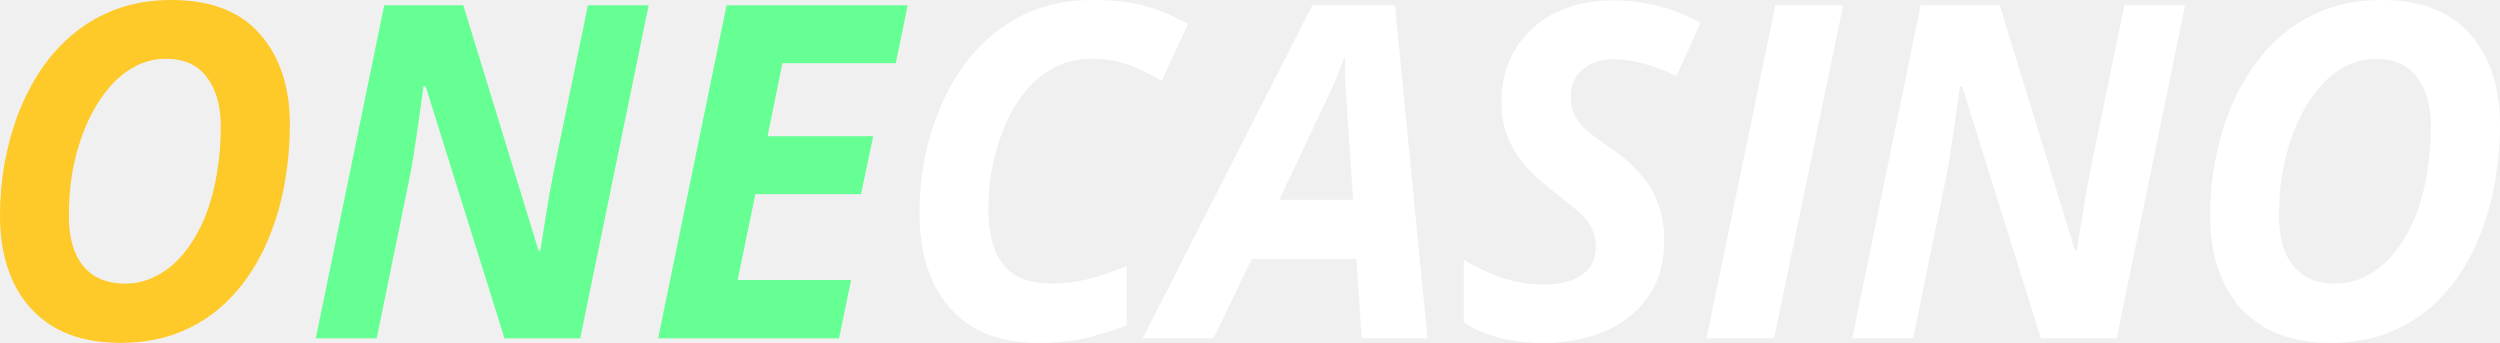
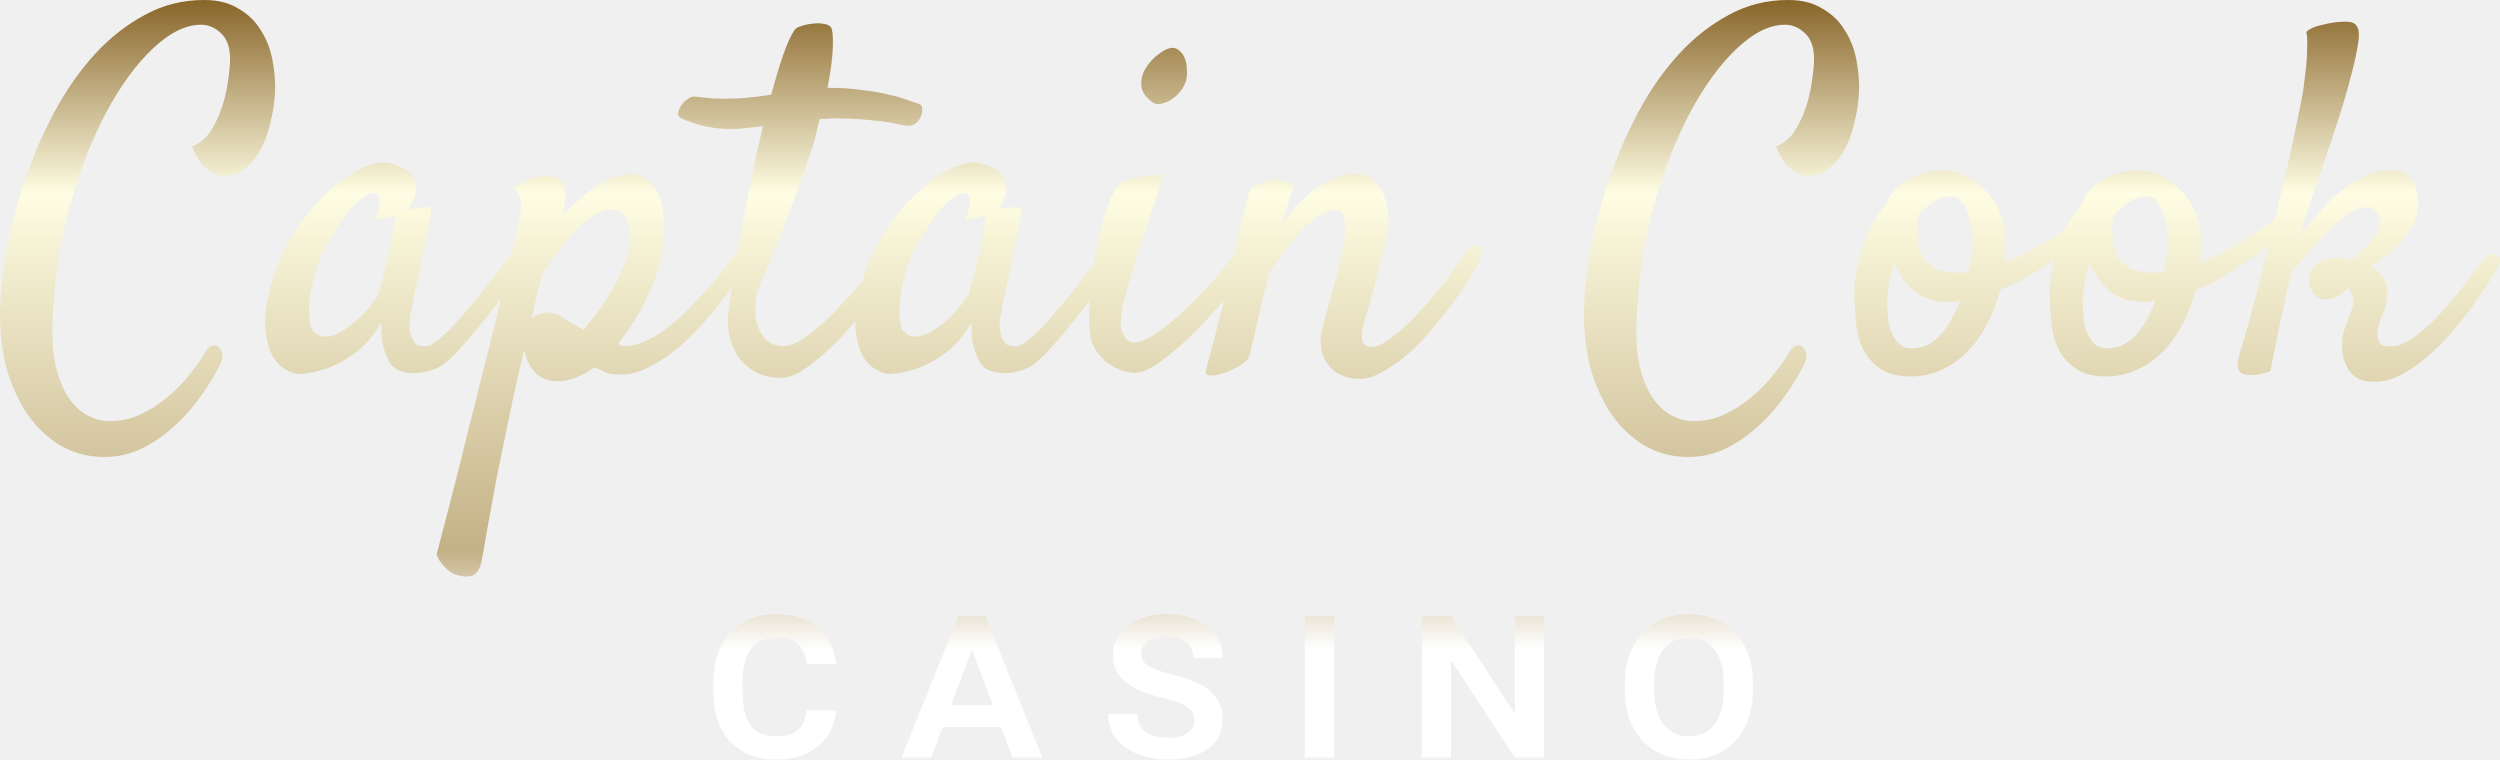
- <svg xmlns="http://www.w3.org/2000/svg" width="175" height="24" viewBox="0 0 175 24" fill="none">
-   <g id="onecasino">
-     <path d="M8.417 24C6.578 24 5.033 23.633 3.782 22.9C2.542 22.166 1.602 21.135 0.961 19.806C0.32 18.466 0 16.904 0 15.118C0 13.906 0.103 12.694 0.31 11.482C0.527 10.27 0.847 9.1 1.271 7.973C1.705 6.847 2.248 5.799 2.899 4.832C3.56 3.864 4.335 3.019 5.224 2.296C6.113 1.573 7.12 1.01 8.247 0.606C9.373 0.202 10.624 0 11.998 0C14.747 0 16.814 0.797 18.199 2.392C19.594 3.976 20.292 6.086 20.292 8.723C20.292 9.988 20.189 11.242 19.982 12.486C19.785 13.73 19.475 14.921 19.052 16.058C18.638 17.196 18.106 18.248 17.455 19.216C16.814 20.173 16.055 21.013 15.176 21.735C14.298 22.448 13.295 23.006 12.169 23.41C11.053 23.803 9.802 24 8.417 24ZM8.759 19.854C9.379 19.854 9.973 19.737 10.541 19.503C11.11 19.269 11.642 18.934 12.138 18.498C12.634 18.052 13.084 17.51 13.487 16.872C13.9 16.223 14.251 15.495 14.541 14.687C14.83 13.868 15.052 12.97 15.207 11.992C15.373 11.014 15.455 9.967 15.455 8.851C15.455 7.415 15.13 6.267 14.479 5.406C13.838 4.545 12.882 4.114 11.611 4.114C10.96 4.114 10.335 4.247 9.735 4.513C9.146 4.779 8.598 5.156 8.092 5.645C7.596 6.134 7.146 6.714 6.743 7.383C6.34 8.053 5.994 8.797 5.705 9.616C5.415 10.435 5.193 11.306 5.038 12.231C4.893 13.156 4.821 14.118 4.821 15.118C4.821 16.149 4.976 17.021 5.286 17.733C5.596 18.435 6.046 18.966 6.635 19.328C7.224 19.678 7.932 19.854 8.759 19.854Z" fill="#FECA29" />
-     <path d="M22.106 23.681L26.896 0.367H32.43L37.7 17.541H37.824C37.897 17.084 37.99 16.494 38.103 15.771C38.217 15.038 38.341 14.283 38.475 13.507C38.62 12.72 38.755 12.019 38.879 11.402L41.157 0.367H45.405L40.615 23.681H35.313L29.794 6.044H29.64C29.629 6.171 29.588 6.48 29.515 6.969C29.453 7.458 29.371 8.048 29.267 8.739C29.174 9.419 29.071 10.116 28.957 10.828C28.844 11.53 28.73 12.157 28.616 12.71L26.369 23.681H22.106Z" fill="#65FF93" />
-     <path d="M46.071 23.681L50.861 0.367H63.542L62.705 4.417H54.768L53.729 9.536H61.124L60.271 13.587H52.877L51.636 19.599H59.574L58.736 23.681H46.071Z" fill="#65FF93" />
-     <path d="M72.672 24C70.843 24 69.314 23.628 68.084 22.884C66.854 22.129 65.924 21.071 65.294 19.71C64.674 18.339 64.364 16.723 64.364 14.863C64.364 13.491 64.513 12.104 64.813 10.7C65.123 9.297 65.588 7.957 66.208 6.682C66.828 5.395 67.619 4.252 68.58 3.253C69.541 2.254 70.678 1.462 71.99 0.877C73.303 0.292 74.801 0 76.486 0C77.922 0 79.142 0.138 80.144 0.415C81.147 0.691 82.149 1.111 83.152 1.674L81.323 5.661C80.589 5.225 79.834 4.858 79.059 4.561C78.294 4.263 77.437 4.114 76.486 4.114C75.463 4.114 74.553 4.327 73.758 4.752C72.962 5.177 72.275 5.757 71.696 6.49C71.127 7.213 70.657 8.032 70.285 8.946C69.913 9.85 69.634 10.791 69.448 11.769C69.272 12.747 69.185 13.693 69.185 14.607C69.185 16.372 69.541 17.69 70.254 18.562C70.967 19.423 72.094 19.854 73.634 19.854C74.491 19.854 75.359 19.742 76.238 19.519C77.116 19.285 77.995 18.987 78.873 18.626V22.772C78.243 23.027 77.395 23.298 76.331 23.585C75.277 23.862 74.057 24 72.672 24Z" fill="white" />
-     <path d="M79.989 23.681L91.864 0.367H97.646L99.925 23.681H95.321L94.949 18.132H87.616L84.95 23.681H79.989ZM89.554 13.985H94.716L94.313 7.973C94.272 7.336 94.23 6.692 94.189 6.044C94.148 5.395 94.137 4.731 94.158 4.051H94.081C93.884 4.635 93.657 5.22 93.398 5.805C93.14 6.389 92.851 7.011 92.53 7.67L89.554 13.985Z" fill="white" />
-     <path d="M107.986 24C106.849 24 105.805 23.872 104.854 23.617C103.914 23.362 103.118 23.011 102.467 22.565V18.195C103.407 18.738 104.327 19.163 105.226 19.471C106.136 19.769 107.066 19.918 108.017 19.918C108.544 19.918 109.029 19.87 109.474 19.774C109.929 19.668 110.321 19.508 110.652 19.296C110.983 19.083 111.241 18.817 111.427 18.498C111.613 18.179 111.706 17.807 111.706 17.382C111.706 16.776 111.587 16.271 111.35 15.867C111.122 15.453 110.802 15.07 110.388 14.719C109.985 14.368 109.515 13.991 108.978 13.587C108.347 13.119 107.732 12.587 107.133 11.992C106.544 11.397 106.058 10.706 105.676 9.919C105.294 9.122 105.102 8.191 105.102 7.128C105.102 6.086 105.283 5.135 105.645 4.274C106.017 3.413 106.544 2.663 107.226 2.025C107.908 1.387 108.725 0.898 109.675 0.558C110.636 0.207 111.706 0.032 112.884 0.032C114.052 0.032 115.132 0.165 116.124 0.431C117.127 0.686 118.098 1.079 119.038 1.611L117.349 5.326C116.543 4.933 115.773 4.641 115.039 4.449C114.316 4.247 113.597 4.146 112.884 4.146C112.461 4.146 112.068 4.21 111.706 4.338C111.355 4.454 111.045 4.63 110.776 4.864C110.518 5.087 110.316 5.358 110.171 5.677C110.027 5.996 109.954 6.357 109.954 6.761C109.954 7.314 110.063 7.787 110.28 8.181C110.507 8.574 110.828 8.941 111.241 9.281C111.665 9.611 112.171 9.977 112.76 10.381C113.597 10.945 114.29 11.551 114.837 12.199C115.396 12.837 115.809 13.534 116.078 14.288C116.357 15.043 116.496 15.878 116.496 16.792C116.496 18.015 116.274 19.078 115.83 19.981C115.385 20.885 114.77 21.635 113.985 22.23C113.21 22.825 112.305 23.272 111.272 23.569C110.249 23.857 109.153 24 107.986 24Z" fill="white" />
-     <path d="M119.457 23.681L124.278 0.367H129.022L124.185 23.681H119.457Z" fill="white" />
-     <path d="M129.657 23.681L134.447 0.367H139.981L145.252 17.541H145.376C145.448 17.084 145.541 16.494 145.655 15.771C145.769 15.038 145.893 14.283 146.027 13.507C146.172 12.72 146.306 12.019 146.43 11.402L148.709 0.367H152.956L148.166 23.681H142.865L137.346 6.044H137.191C137.181 6.171 137.139 6.48 137.067 6.969C137.005 7.458 136.922 8.048 136.819 8.739C136.726 9.419 136.623 10.116 136.509 10.828C136.395 11.53 136.282 12.157 136.168 12.71L133.92 23.681H129.657Z" fill="white" />
-     <path d="M163.126 24C161.286 24 159.741 23.633 158.491 22.9C157.25 22.166 156.31 21.135 155.669 19.806C155.028 18.466 154.708 16.904 154.708 15.118C154.708 13.906 154.811 12.694 155.018 11.482C155.235 10.27 155.556 9.1 155.979 7.973C156.413 6.847 156.956 5.799 157.607 4.832C158.268 3.864 159.043 3.019 159.932 2.296C160.821 1.573 161.829 1.01 162.955 0.606C164.082 0.202 165.332 0 166.707 0C169.456 0 171.522 0.797 172.907 2.392C174.302 3.976 175 6.086 175 8.723C175 9.988 174.897 11.242 174.69 12.486C174.494 13.73 174.184 14.921 173.76 16.058C173.346 17.196 172.814 18.248 172.163 19.216C171.522 20.173 170.763 21.013 169.884 21.735C169.006 22.448 168.004 23.006 166.877 23.41C165.761 23.803 164.51 24 163.126 24ZM163.467 19.854C164.087 19.854 164.681 19.737 165.249 19.503C165.818 19.269 166.35 18.934 166.846 18.498C167.342 18.052 167.792 17.51 168.195 16.872C168.608 16.223 168.959 15.495 169.249 14.687C169.538 13.868 169.76 12.97 169.915 11.992C170.081 11.014 170.163 9.967 170.163 8.851C170.163 7.415 169.838 6.267 169.187 5.406C168.546 4.545 167.59 4.114 166.319 4.114C165.668 4.114 165.043 4.247 164.443 4.513C163.854 4.779 163.306 5.156 162.8 5.645C162.304 6.134 161.854 6.714 161.451 7.383C161.048 8.053 160.702 8.797 160.413 9.616C160.123 10.435 159.901 11.306 159.746 12.231C159.602 13.156 159.529 14.118 159.529 15.118C159.529 16.149 159.684 17.021 159.994 17.733C160.304 18.435 160.754 18.966 161.343 19.328C161.932 19.678 162.64 19.854 163.467 19.854Z" fill="white" />
+ <svg xmlns="http://www.w3.org/2000/svg" width="158" height="48" viewBox="0 0 158 48" fill="none">
+   <g id="Captain Cook Casino">
+     <path d="M6.598 28.882C5.576 28.882 4.646 28.637 3.808 28.146C2.991 27.655 2.286 26.981 1.693 26.122C1.121 25.264 0.682 24.262 0.375 23.118C0.089 21.953 -0.033 20.716 0.008 19.408C0.049 18.181 0.202 16.853 0.467 15.422C0.754 13.991 1.152 12.56 1.663 11.13C2.174 9.678 2.787 8.288 3.502 6.96C4.238 5.611 5.075 4.425 6.015 3.403C6.955 2.381 7.997 1.564 9.142 0.95C10.286 0.317 11.543 0 12.912 0C13.75 0 14.455 0.174 15.027 0.521C15.619 0.848 16.089 1.288 16.437 1.84C16.805 2.392 17.06 3.015 17.203 3.71C17.346 4.405 17.407 5.11 17.387 5.825C17.346 6.5 17.244 7.154 17.08 7.788C16.937 8.421 16.723 8.994 16.437 9.505C16.171 9.995 15.834 10.394 15.425 10.7C15.037 10.987 14.587 11.13 14.076 11.13C13.831 11.109 13.596 11.027 13.371 10.884C13.167 10.762 12.953 10.578 12.728 10.332C12.524 10.087 12.329 9.73 12.146 9.259C12.697 9.035 13.126 8.646 13.433 8.094C13.76 7.522 14.005 6.929 14.168 6.316C14.352 5.621 14.475 4.844 14.536 3.986C14.577 3.148 14.403 2.535 14.015 2.146C13.627 1.758 13.188 1.564 12.697 1.564C11.737 1.564 10.725 2.064 9.663 3.066C8.6 4.068 7.609 5.427 6.69 7.144C5.791 8.84 5.024 10.823 4.391 13.092C3.778 15.361 3.42 17.762 3.318 20.297C3.277 21.442 3.349 22.413 3.533 23.21C3.737 24.007 4.013 24.661 4.36 25.172C4.728 25.683 5.137 26.051 5.586 26.276C6.036 26.501 6.485 26.613 6.935 26.613C7.65 26.613 8.324 26.46 8.958 26.153C9.591 25.847 10.163 25.468 10.674 25.019C11.206 24.569 11.655 24.099 12.023 23.608C12.411 23.138 12.707 22.719 12.912 22.351C13.055 22.086 13.208 21.922 13.371 21.861C13.535 21.799 13.678 21.82 13.801 21.922C13.923 22.004 14.005 22.147 14.046 22.351C14.087 22.535 14.046 22.76 13.923 23.026C13.576 23.721 13.147 24.416 12.636 25.111C12.146 25.806 11.584 26.429 10.95 26.981C10.337 27.553 9.663 28.013 8.927 28.361C8.192 28.708 7.415 28.882 6.598 28.882Z" fill="url(#paint0_linear_531_6193)" />
+     <path d="M32.958 17.078C32.672 17.486 32.304 17.997 31.854 18.611C31.405 19.203 30.935 19.806 30.444 20.42C29.974 21.012 29.504 21.564 29.034 22.075C28.585 22.566 28.207 22.913 27.9 23.118C27.696 23.24 27.461 23.343 27.195 23.424C26.93 23.506 26.654 23.557 26.368 23.578C26.102 23.598 25.847 23.578 25.601 23.516C25.356 23.476 25.142 23.394 24.958 23.271C24.774 23.128 24.62 22.924 24.498 22.658C24.396 22.433 24.294 22.137 24.191 21.769C24.11 21.401 24.079 20.941 24.099 20.389C23.609 21.207 23.067 21.84 22.475 22.29C21.882 22.719 21.32 23.036 20.789 23.24C20.176 23.465 19.563 23.598 18.95 23.639C18.664 23.639 18.358 23.537 18.03 23.332C17.704 23.148 17.428 22.852 17.203 22.443C16.978 22.014 16.835 21.472 16.774 20.818C16.712 20.144 16.794 19.347 17.019 18.427C17.305 17.18 17.755 16.046 18.368 15.024C19.001 14.002 19.686 13.133 20.421 12.417C21.157 11.681 21.882 11.13 22.598 10.762C23.313 10.394 23.905 10.23 24.375 10.271C24.927 10.373 25.377 10.537 25.724 10.762C26.01 10.966 26.194 11.273 26.276 11.681C26.378 12.07 26.214 12.591 25.785 13.245C26.071 13.184 26.306 13.143 26.49 13.123C26.695 13.102 26.848 13.092 26.95 13.092C27.073 13.092 27.154 13.102 27.195 13.123C27.216 13.164 27.226 13.255 27.226 13.399C27.226 13.521 27.195 13.756 27.134 14.104C27.073 14.451 26.981 14.921 26.858 15.514C26.735 16.107 26.572 16.873 26.368 17.814C26.327 17.997 26.286 18.171 26.245 18.335C26.225 18.478 26.194 18.631 26.153 18.795C26.133 18.938 26.102 19.111 26.061 19.316C26.02 19.52 25.969 19.776 25.908 20.082C25.887 20.266 25.877 20.471 25.877 20.696C25.898 20.9 25.939 21.094 26 21.278C26.061 21.462 26.153 21.616 26.276 21.738C26.419 21.84 26.613 21.891 26.858 21.891C27.062 21.891 27.328 21.769 27.655 21.523C27.982 21.258 28.329 20.931 28.697 20.542C29.065 20.134 29.443 19.694 29.831 19.224C30.24 18.733 30.618 18.263 30.965 17.814C31.313 17.364 31.619 16.965 31.885 16.618C32.171 16.27 32.375 16.015 32.498 15.851C32.661 15.667 32.825 15.565 32.988 15.545C33.152 15.504 33.274 15.545 33.356 15.667C33.438 15.79 33.448 15.974 33.387 16.219C33.346 16.465 33.203 16.751 32.958 17.078ZM23.977 18.427C24.079 18.018 24.202 17.538 24.345 16.986C24.488 16.434 24.61 15.902 24.712 15.391C24.815 14.88 24.886 14.461 24.927 14.134C24.988 13.787 24.978 13.623 24.896 13.644C24.794 13.664 24.682 13.695 24.559 13.736C24.457 13.777 24.324 13.807 24.161 13.828C23.997 13.848 23.834 13.879 23.67 13.92C23.834 13.593 23.926 13.327 23.946 13.123C23.987 12.898 23.997 12.724 23.977 12.601C23.956 12.458 23.916 12.346 23.854 12.264C23.63 12.08 23.231 12.233 22.659 12.724C22.107 13.194 21.463 14.073 20.728 15.361C20.421 15.892 20.176 16.465 19.992 17.078C19.808 17.671 19.675 18.233 19.594 18.764C19.532 19.296 19.522 19.766 19.563 20.174C19.604 20.563 19.686 20.818 19.808 20.941C20.033 21.166 20.288 21.278 20.575 21.278C20.861 21.258 21.147 21.176 21.433 21.033C21.739 20.869 22.036 20.665 22.322 20.42C22.628 20.174 22.894 19.919 23.119 19.653C23.364 19.387 23.558 19.142 23.701 18.917C23.864 18.692 23.956 18.529 23.977 18.427Z" fill="url(#paint1_linear_531_6193)" />
+     <path d="M28.697 36.271C28.554 36.21 28.411 36.118 28.268 35.995C28.145 35.893 28.023 35.76 27.9 35.596C27.778 35.453 27.675 35.27 27.594 35.045C28.166 32.858 28.656 30.957 29.065 29.342C29.453 27.727 29.79 26.378 30.076 25.295C30.383 24.027 30.649 22.965 30.873 22.106C31.078 21.288 31.282 20.471 31.486 19.653C31.65 18.938 31.823 18.171 32.007 17.354C32.212 16.536 32.396 15.77 32.559 15.054C32.764 14.257 32.886 13.623 32.927 13.153C32.968 12.663 32.815 12.244 32.467 11.896C32.712 11.692 32.958 11.539 33.203 11.436C33.468 11.314 33.703 11.232 33.908 11.191C34.133 11.13 34.357 11.109 34.582 11.13C35.134 11.171 35.471 11.344 35.594 11.651C35.737 11.957 35.757 12.448 35.655 13.123C35.635 13.225 35.614 13.317 35.594 13.399C35.594 13.46 35.594 13.531 35.594 13.613C35.88 13.286 36.196 12.969 36.544 12.663C36.891 12.356 37.239 12.08 37.586 11.835C37.954 11.59 38.322 11.395 38.689 11.252C39.078 11.089 39.445 11.007 39.793 11.007C40.263 11.007 40.641 11.13 40.927 11.375C41.233 11.6 41.468 11.906 41.632 12.295C41.795 12.683 41.898 13.123 41.938 13.613C41.979 14.083 41.989 14.553 41.969 15.024C41.949 15.534 41.857 16.076 41.693 16.648C41.55 17.221 41.346 17.803 41.08 18.396C40.815 18.989 40.508 19.571 40.161 20.144C39.813 20.716 39.445 21.247 39.057 21.738C39.139 21.759 39.19 21.779 39.21 21.799C39.231 21.799 39.241 21.81 39.241 21.83C39.241 21.83 39.251 21.84 39.272 21.861C39.313 21.861 39.384 21.861 39.486 21.861C39.956 21.861 40.437 21.738 40.927 21.493C41.417 21.247 41.898 20.941 42.367 20.573C42.837 20.185 43.287 19.766 43.716 19.316C44.166 18.866 44.564 18.437 44.911 18.028C45.279 17.599 45.586 17.221 45.831 16.894C46.076 16.546 46.26 16.301 46.383 16.158C46.546 15.954 46.7 15.821 46.843 15.759C46.986 15.678 47.098 15.667 47.18 15.729C47.261 15.79 47.302 15.913 47.302 16.097C47.302 16.26 47.241 16.475 47.118 16.741C47.037 16.924 46.863 17.221 46.597 17.63C46.332 18.038 46.005 18.498 45.617 19.009C45.228 19.52 44.779 20.052 44.268 20.604C43.778 21.155 43.256 21.656 42.705 22.106C42.153 22.556 41.581 22.924 40.988 23.21C40.416 23.516 39.854 23.67 39.302 23.67C39.037 23.67 38.822 23.66 38.659 23.639C38.495 23.619 38.352 23.578 38.23 23.516C38.127 23.476 38.025 23.424 37.923 23.363C37.821 23.322 37.698 23.271 37.555 23.21C37.188 23.496 36.809 23.711 36.421 23.854C36.033 24.017 35.655 24.099 35.287 24.099C34.94 24.099 34.633 24.038 34.368 23.915C34.122 23.813 33.918 23.66 33.755 23.455C33.591 23.271 33.458 23.067 33.356 22.842C33.254 22.597 33.172 22.361 33.111 22.137C33.09 22.218 33.07 22.29 33.05 22.351C33.05 22.413 33.039 22.494 33.019 22.597C32.774 23.578 32.518 24.712 32.253 26C32.028 27.104 31.752 28.442 31.425 30.016C31.119 31.611 30.792 33.42 30.444 35.443C30.322 35.995 30.107 36.312 29.8 36.394C29.474 36.475 29.106 36.435 28.697 36.271ZM34.306 17.262C34.204 17.609 34.092 18.018 33.969 18.488C33.867 18.938 33.744 19.48 33.601 20.113C33.765 19.991 33.949 19.898 34.153 19.837C34.357 19.776 34.562 19.745 34.766 19.745C34.991 19.745 35.277 19.868 35.624 20.113C35.972 20.338 36.391 20.583 36.881 20.849C37.188 20.481 37.504 20.072 37.831 19.622C38.178 19.152 38.485 18.672 38.751 18.181C39.037 17.691 39.272 17.19 39.456 16.679C39.66 16.168 39.772 15.678 39.793 15.207C39.834 14.594 39.762 14.114 39.578 13.766C39.394 13.419 39.088 13.245 38.659 13.245C38.025 13.245 37.331 13.623 36.574 14.38C35.839 15.116 35.083 16.076 34.306 17.262Z" fill="url(#paint2_linear_531_6193)" />
+     <path d="M56.375 15.422C56.457 15.299 56.559 15.228 56.682 15.207C56.825 15.167 56.937 15.177 57.019 15.238C57.1 15.299 57.141 15.402 57.141 15.545C57.162 15.688 57.111 15.882 56.988 16.127C56.579 16.904 56.038 17.742 55.364 18.641C54.71 19.541 54.015 20.389 53.279 21.186C52.544 21.963 51.828 22.607 51.134 23.118C50.439 23.629 49.857 23.884 49.387 23.884C48.712 23.884 48.15 23.751 47.701 23.486C47.251 23.22 46.894 22.893 46.628 22.505C46.383 22.116 46.209 21.697 46.107 21.247C46.005 20.777 45.974 20.348 46.015 19.96C46.035 19.633 46.107 19.05 46.23 18.212C46.352 17.354 46.516 16.373 46.72 15.269C46.924 14.145 47.149 12.949 47.394 11.681C47.66 10.394 47.936 9.157 48.222 7.972C47.874 8.013 47.527 8.053 47.18 8.094C46.832 8.135 46.516 8.156 46.23 8.156C45.576 8.156 44.963 8.084 44.391 7.941C43.798 7.777 43.359 7.624 43.072 7.481C42.909 7.399 42.837 7.287 42.858 7.144C42.878 6.98 42.94 6.827 43.042 6.684C43.144 6.52 43.277 6.388 43.44 6.285C43.583 6.163 43.716 6.101 43.839 6.101C44.227 6.142 44.646 6.183 45.096 6.224C45.545 6.244 46.035 6.244 46.567 6.224C46.955 6.204 47.323 6.173 47.67 6.132C48.038 6.091 48.396 6.04 48.743 5.979C49.009 4.998 49.264 4.149 49.509 3.434C49.775 2.698 50.01 2.187 50.214 1.901C50.276 1.799 50.408 1.717 50.613 1.656C50.837 1.574 51.072 1.523 51.318 1.502C51.563 1.461 51.798 1.461 52.023 1.502C52.247 1.523 52.411 1.594 52.513 1.717C52.615 1.88 52.656 2.3 52.636 2.974C52.615 3.649 52.503 4.507 52.298 5.55C53.157 5.55 53.913 5.601 54.567 5.703C55.241 5.785 55.813 5.887 56.283 6.009C56.753 6.112 57.131 6.224 57.417 6.347C57.703 6.449 57.918 6.52 58.061 6.561C58.204 6.602 58.275 6.704 58.275 6.868C58.296 7.031 58.265 7.205 58.184 7.389C58.122 7.553 58.01 7.696 57.846 7.818C57.683 7.941 57.499 7.982 57.295 7.941C57.09 7.921 56.855 7.88 56.59 7.818C56.344 7.757 56.038 7.706 55.67 7.665C55.323 7.624 54.904 7.583 54.413 7.542C53.923 7.502 53.351 7.481 52.697 7.481C52.574 7.481 52.431 7.491 52.268 7.512C52.125 7.512 51.971 7.512 51.808 7.512C51.726 7.839 51.645 8.166 51.563 8.493C51.502 8.799 51.41 9.127 51.287 9.474C51.021 10.292 50.715 11.181 50.367 12.141C50.061 12.979 49.693 13.94 49.264 15.024C48.835 16.107 48.355 17.262 47.823 18.488C47.701 19.367 47.711 20.042 47.854 20.512C48.017 20.961 48.212 21.288 48.436 21.493C48.702 21.718 49.029 21.84 49.417 21.861C49.724 21.902 50.092 21.799 50.521 21.554C50.97 21.288 51.43 20.941 51.9 20.512C52.37 20.082 52.84 19.612 53.31 19.101C53.8 18.59 54.25 18.09 54.659 17.599C55.067 17.108 55.425 16.669 55.731 16.281C56.038 15.872 56.252 15.586 56.375 15.422Z" fill="url(#paint3_linear_531_6193)" />
+     <path d="M70.26 17.078C69.974 17.486 69.606 17.997 69.157 18.611C68.707 19.203 68.237 19.806 67.747 20.42C67.277 21.012 66.807 21.564 66.337 22.075C65.887 22.566 65.509 22.913 65.203 23.118C64.998 23.24 64.763 23.343 64.498 23.424C64.232 23.506 63.956 23.557 63.67 23.578C63.404 23.598 63.149 23.578 62.904 23.516C62.658 23.476 62.444 23.394 62.26 23.271C62.076 23.128 61.923 22.924 61.8 22.658C61.698 22.433 61.596 22.137 61.494 21.769C61.412 21.401 61.381 20.941 61.402 20.389C60.911 21.207 60.37 21.84 59.777 22.29C59.185 22.719 58.623 23.036 58.092 23.24C57.478 23.465 56.865 23.598 56.252 23.639C55.966 23.639 55.66 23.537 55.333 23.332C55.006 23.148 54.73 22.852 54.505 22.443C54.281 22.014 54.138 21.472 54.076 20.818C54.015 20.144 54.097 19.347 54.321 18.427C54.608 17.18 55.057 16.046 55.67 15.024C56.303 14.002 56.988 13.133 57.724 12.417C58.459 11.681 59.185 11.13 59.9 10.762C60.615 10.394 61.208 10.23 61.678 10.271C62.229 10.373 62.679 10.537 63.026 10.762C63.312 10.966 63.496 11.273 63.578 11.681C63.68 12.07 63.517 12.591 63.088 13.245C63.374 13.184 63.609 13.143 63.793 13.123C63.997 13.102 64.15 13.092 64.252 13.092C64.375 13.092 64.457 13.102 64.498 13.123C64.518 13.164 64.528 13.255 64.528 13.399C64.528 13.521 64.498 13.756 64.436 14.104C64.375 14.451 64.283 14.921 64.16 15.514C64.038 16.107 63.874 16.873 63.67 17.814C63.629 17.997 63.588 18.171 63.547 18.335C63.527 18.478 63.496 18.631 63.456 18.795C63.435 18.938 63.404 19.111 63.364 19.316C63.323 19.52 63.272 19.776 63.21 20.082C63.19 20.266 63.18 20.471 63.18 20.696C63.2 20.9 63.241 21.094 63.302 21.278C63.364 21.462 63.456 21.616 63.578 21.738C63.721 21.84 63.915 21.891 64.16 21.891C64.365 21.891 64.63 21.769 64.957 21.523C65.284 21.258 65.632 20.931 65.999 20.542C66.367 20.134 66.745 19.694 67.134 19.224C67.542 18.733 67.92 18.263 68.268 17.814C68.615 17.364 68.922 16.965 69.187 16.618C69.473 16.27 69.678 16.015 69.8 15.851C69.964 15.667 70.127 15.565 70.291 15.545C70.454 15.504 70.577 15.545 70.659 15.667C70.74 15.79 70.75 15.974 70.689 16.219C70.648 16.465 70.505 16.751 70.26 17.078ZM61.279 18.427C61.381 18.018 61.504 17.538 61.647 16.986C61.79 16.434 61.913 15.902 62.015 15.391C62.117 14.88 62.189 14.461 62.229 14.134C62.291 13.787 62.281 13.623 62.199 13.644C62.097 13.664 61.984 13.695 61.862 13.736C61.759 13.777 61.627 13.807 61.463 13.828C61.3 13.848 61.136 13.879 60.973 13.92C61.136 13.593 61.228 13.327 61.249 13.123C61.289 12.898 61.3 12.724 61.279 12.601C61.259 12.458 61.218 12.346 61.157 12.264C60.932 12.08 60.533 12.233 59.961 12.724C59.41 13.194 58.766 14.073 58.03 15.361C57.724 15.892 57.478 16.465 57.295 17.078C57.111 17.671 56.978 18.233 56.896 18.764C56.835 19.296 56.825 19.766 56.865 20.174C56.906 20.563 56.988 20.818 57.111 20.941C57.336 21.166 57.591 21.278 57.877 21.278C58.163 21.258 58.449 21.176 58.735 21.033C59.042 20.869 59.338 20.665 59.624 20.42C59.931 20.174 60.196 19.919 60.421 19.653C60.666 19.387 60.86 19.142 61.003 18.917C61.167 18.692 61.259 18.529 61.279 18.427Z" fill="url(#paint4_linear_531_6193)" />
+     <path d="M74.95 5.12C74.888 5.345 74.766 5.57 74.582 5.795C74.418 5.999 74.224 6.173 73.999 6.316C73.795 6.439 73.581 6.52 73.356 6.561C73.131 6.602 72.947 6.561 72.804 6.439C72.375 6.112 72.15 5.764 72.13 5.396C72.109 5.008 72.201 4.65 72.406 4.323C72.61 3.976 72.865 3.689 73.172 3.465C73.478 3.219 73.744 3.076 73.969 3.035C74.194 2.994 74.377 3.046 74.52 3.189C74.684 3.311 74.807 3.485 74.888 3.71C74.97 3.914 75.011 4.149 75.011 4.415C75.031 4.681 75.011 4.916 74.95 5.12ZM70.72 11.651C70.822 11.528 71.016 11.426 71.302 11.344C71.588 11.262 71.885 11.201 72.191 11.16C72.498 11.099 72.773 11.068 73.019 11.068C73.284 11.048 73.438 11.048 73.478 11.068C73.499 11.089 73.448 11.303 73.325 11.712C73.203 12.121 73.049 12.601 72.865 13.153C72.681 13.705 72.487 14.277 72.283 14.87C72.079 15.443 71.925 15.913 71.823 16.281C71.721 16.648 71.598 17.067 71.455 17.538C71.312 17.987 71.18 18.437 71.057 18.887C70.955 19.316 70.883 19.725 70.842 20.113C70.802 20.502 70.832 20.798 70.934 21.002C71.037 21.247 71.149 21.421 71.272 21.523C71.394 21.605 71.527 21.646 71.67 21.646C72.079 21.646 72.59 21.421 73.203 20.972C73.836 20.522 74.469 19.991 75.103 19.377C75.757 18.744 76.36 18.11 76.911 17.476C77.463 16.822 77.872 16.301 78.137 15.913C78.301 15.708 78.464 15.575 78.628 15.514C78.812 15.453 78.955 15.463 79.057 15.545C79.18 15.627 79.241 15.759 79.241 15.943C79.261 16.127 79.2 16.342 79.057 16.587C78.73 17.16 78.25 17.844 77.616 18.641C76.983 19.418 76.308 20.174 75.593 20.91C74.878 21.626 74.173 22.239 73.478 22.75C72.804 23.261 72.252 23.527 71.823 23.547C71.476 23.567 71.129 23.506 70.781 23.363C70.454 23.24 70.148 23.067 69.862 22.842C69.596 22.597 69.371 22.321 69.187 22.014C69.003 21.687 68.901 21.35 68.881 21.002C68.819 20.491 68.819 19.796 68.881 18.917C68.942 18.018 69.054 17.108 69.218 16.189C69.381 15.248 69.586 14.359 69.831 13.521C70.097 12.683 70.393 12.06 70.72 11.651Z" fill="url(#paint5_linear_531_6193)" />
+     <path d="M85.923 23.946C85.453 23.946 85.044 23.854 84.697 23.67C84.37 23.506 84.104 23.281 83.9 22.995C83.695 22.709 83.563 22.382 83.501 22.014C83.44 21.626 83.46 21.217 83.563 20.788C83.624 20.502 83.726 20.123 83.869 19.653C84.012 19.163 84.155 18.641 84.298 18.09C84.462 17.517 84.605 16.955 84.727 16.403C84.87 15.831 84.962 15.32 85.003 14.87C85.044 14.4 85.024 14.022 84.942 13.736C84.86 13.429 84.686 13.276 84.421 13.276C84.094 13.276 83.757 13.388 83.409 13.613C83.062 13.818 82.704 14.104 82.337 14.472C81.989 14.839 81.632 15.269 81.264 15.759C80.916 16.23 80.569 16.72 80.222 17.231C80.038 17.926 79.885 18.539 79.762 19.071C79.639 19.582 79.527 20.052 79.425 20.481C79.343 20.89 79.261 21.258 79.18 21.585C79.098 21.891 79.026 22.188 78.965 22.474C78.904 22.678 78.72 22.883 78.413 23.087C78.107 23.271 77.78 23.424 77.432 23.547C77.085 23.67 76.789 23.731 76.543 23.731C76.278 23.731 76.165 23.639 76.206 23.455C76.227 23.332 76.298 23.056 76.421 22.627C76.523 22.198 76.656 21.697 76.819 21.125C76.962 20.532 77.116 19.909 77.279 19.255C77.443 18.601 77.596 17.977 77.739 17.384C77.841 16.914 77.953 16.393 78.076 15.821C78.178 15.33 78.301 14.758 78.444 14.104C78.607 13.45 78.791 12.734 78.996 11.957C79.139 11.835 79.282 11.743 79.425 11.681C79.588 11.6 79.752 11.539 79.915 11.498C80.079 11.436 80.252 11.395 80.436 11.375C80.6 11.375 80.763 11.385 80.927 11.406C81.07 11.426 81.213 11.467 81.356 11.528C81.519 11.569 81.662 11.641 81.785 11.743C81.724 11.886 81.652 12.09 81.57 12.356C81.489 12.601 81.407 12.867 81.325 13.153C81.243 13.48 81.141 13.818 81.019 14.165C81.284 13.797 81.581 13.429 81.907 13.061C82.255 12.673 82.623 12.325 83.011 12.019C83.42 11.712 83.849 11.467 84.298 11.283C84.748 11.079 85.207 10.976 85.677 10.976C86.066 10.976 86.413 11.089 86.72 11.314C87.026 11.539 87.261 11.855 87.425 12.264C87.609 12.652 87.711 13.123 87.731 13.675C87.772 14.226 87.701 14.829 87.517 15.483L87.179 16.832C87.077 17.262 86.944 17.773 86.781 18.366C86.638 18.938 86.454 19.571 86.229 20.266C86.107 20.716 86.056 21.104 86.076 21.431C86.117 21.759 86.321 21.922 86.689 21.922C87.057 21.922 87.517 21.697 88.068 21.247C88.641 20.798 89.213 20.256 89.785 19.622C90.357 18.989 90.898 18.345 91.409 17.691C91.92 17.016 92.308 16.475 92.574 16.066C92.758 15.8 92.932 15.627 93.095 15.545C93.259 15.463 93.381 15.453 93.463 15.514C93.565 15.575 93.616 15.719 93.616 15.943C93.616 16.148 93.534 16.413 93.371 16.741C93.228 17.027 93.003 17.405 92.697 17.875C92.411 18.345 92.063 18.846 91.654 19.377C91.246 19.909 90.806 20.45 90.337 21.002C89.867 21.534 89.376 22.024 88.865 22.474C88.354 22.903 87.844 23.251 87.333 23.516C86.842 23.802 86.372 23.946 85.923 23.946Z" fill="url(#paint6_linear_531_6193)" />
+     <path d="M106.704 28.882C105.682 28.882 104.753 28.637 103.915 28.146C103.098 27.655 102.393 26.981 101.8 26.122C101.228 25.264 100.789 24.262 100.482 23.118C100.196 21.953 100.073 20.716 100.114 19.408C100.155 18.181 100.308 16.853 100.574 15.422C100.86 13.991 101.259 12.56 101.769 11.13C102.28 9.678 102.893 8.288 103.608 6.96C104.344 5.611 105.182 4.425 106.122 3.403C107.062 2.381 108.104 1.564 109.248 0.95C110.393 0.317 111.649 0 113.018 0C113.856 0 114.561 0.174 115.133 0.521C115.726 0.848 116.196 1.288 116.543 1.84C116.911 2.392 117.166 3.015 117.309 3.71C117.453 4.405 117.514 5.11 117.493 5.825C117.453 6.5 117.35 7.154 117.187 7.788C117.044 8.421 116.829 8.994 116.543 9.505C116.278 9.995 115.94 10.394 115.532 10.7C115.143 10.987 114.694 11.13 114.183 11.13C113.938 11.109 113.703 11.027 113.478 10.884C113.274 10.762 113.059 10.578 112.834 10.332C112.63 10.087 112.436 9.73 112.252 9.259C112.804 9.035 113.233 8.646 113.539 8.094C113.866 7.522 114.112 6.929 114.275 6.316C114.459 5.621 114.582 4.844 114.643 3.986C114.684 3.148 114.51 2.535 114.122 2.146C113.734 1.758 113.294 1.564 112.804 1.564C111.843 1.564 110.832 2.064 109.769 3.066C108.707 4.068 107.716 5.427 106.796 7.144C105.897 8.84 105.131 10.823 104.497 13.092C103.884 15.361 103.527 17.762 103.425 20.297C103.384 21.442 103.455 22.413 103.639 23.21C103.843 24.007 104.119 24.661 104.467 25.172C104.834 25.683 105.243 26.051 105.693 26.276C106.142 26.501 106.592 26.613 107.041 26.613C107.757 26.613 108.431 26.46 109.064 26.153C109.698 25.847 110.27 25.468 110.781 25.019C111.312 24.569 111.762 24.099 112.129 23.608C112.518 23.138 112.814 22.719 113.018 22.351C113.161 22.086 113.315 21.922 113.478 21.861C113.642 21.799 113.785 21.82 113.907 21.922C114.03 22.004 114.112 22.147 114.152 22.351C114.193 22.535 114.152 22.76 114.03 23.026C113.682 23.721 113.253 24.416 112.742 25.111C112.252 25.806 111.69 26.429 111.057 26.981C110.444 27.553 109.769 28.013 109.034 28.361C108.298 28.708 107.522 28.882 106.704 28.882Z" fill="url(#paint7_linear_531_6193)" />
+     <path d="M126.413 18.304C126.209 19.081 125.933 19.806 125.585 20.481C125.238 21.155 124.819 21.738 124.329 22.229C123.859 22.719 123.317 23.097 122.704 23.363C122.111 23.649 121.458 23.792 120.742 23.792C119.905 23.792 119.24 23.608 118.75 23.24C118.28 22.893 117.923 22.453 117.677 21.922C117.453 21.391 117.32 20.808 117.279 20.174C117.218 19.541 117.187 18.948 117.187 18.396C117.187 18.008 117.238 17.578 117.34 17.108C117.422 16.638 117.544 16.158 117.708 15.667C117.871 15.177 118.076 14.686 118.321 14.196C118.587 13.705 118.893 13.255 119.24 12.847C119.363 12.499 119.547 12.193 119.792 11.927C120.058 11.661 120.354 11.447 120.681 11.283C121.028 11.099 121.396 10.966 121.785 10.884C122.173 10.782 122.551 10.731 122.919 10.731C122.98 10.731 123.031 10.741 123.072 10.762C123.133 10.782 123.194 10.803 123.256 10.823C123.521 10.844 123.848 10.946 124.237 11.13C124.645 11.314 125.034 11.59 125.401 11.957C125.79 12.325 126.117 12.796 126.382 13.368C126.648 13.92 126.781 14.594 126.781 15.391C126.781 15.555 126.77 15.759 126.75 16.005C126.73 16.23 126.709 16.424 126.689 16.587C127.159 16.403 127.649 16.178 128.16 15.913C128.671 15.647 129.161 15.371 129.631 15.085C130.122 14.778 130.571 14.472 130.98 14.165C131.389 13.858 131.715 13.582 131.961 13.337C132.165 13.153 132.339 13.051 132.482 13.031C132.625 13.01 132.727 13.051 132.788 13.153C132.85 13.255 132.86 13.399 132.819 13.582C132.778 13.766 132.666 13.971 132.482 14.196C132.38 14.318 132.114 14.564 131.685 14.931C131.276 15.299 130.786 15.698 130.214 16.127C129.641 16.556 129.018 16.976 128.344 17.384C127.67 17.793 127.026 18.1 126.413 18.304ZM121.233 13.644C121.172 13.828 121.141 14.022 121.141 14.226C121.141 14.553 121.161 14.901 121.202 15.269C121.243 15.616 121.345 15.933 121.509 16.219C121.672 16.505 121.928 16.751 122.275 16.955C122.643 17.139 123.143 17.231 123.777 17.231C123.879 17.231 123.981 17.231 124.083 17.231C124.186 17.211 124.288 17.19 124.39 17.17C124.451 16.904 124.502 16.669 124.543 16.465C124.604 16.24 124.635 16.046 124.635 15.882C124.676 15.494 124.676 15.095 124.635 14.686C124.594 14.277 124.512 13.909 124.39 13.582C124.288 13.235 124.145 12.959 123.961 12.755C123.797 12.53 123.593 12.417 123.348 12.417C122.959 12.417 122.581 12.53 122.214 12.755C121.866 12.959 121.539 13.255 121.233 13.644ZM119.271 19.04C119.271 19.408 119.292 19.776 119.332 20.144C119.373 20.491 119.455 20.808 119.578 21.094C119.7 21.36 119.864 21.585 120.068 21.769C120.272 21.932 120.538 22.014 120.865 22.014C121.233 22.014 121.57 21.932 121.876 21.769C122.183 21.585 122.459 21.36 122.704 21.094C122.949 20.808 123.164 20.491 123.348 20.144C123.552 19.776 123.726 19.398 123.869 19.009C123.726 19.03 123.583 19.05 123.44 19.071C123.317 19.071 123.174 19.071 123.011 19.071C122.234 19.071 121.56 18.846 120.988 18.396C120.436 17.926 120.007 17.333 119.7 16.618C119.578 17.047 119.475 17.466 119.394 17.875C119.312 18.284 119.271 18.672 119.271 19.04Z" fill="url(#paint8_linear_531_6193)" />
+     <path d="M138.765 18.304C138.561 19.081 138.285 19.806 137.938 20.481C137.59 21.155 137.171 21.738 136.681 22.229C136.211 22.719 135.669 23.097 135.056 23.363C134.464 23.649 133.81 23.792 133.095 23.792C132.257 23.792 131.593 23.608 131.102 23.24C130.632 22.893 130.275 22.453 130.03 21.922C129.805 21.391 129.672 20.808 129.631 20.174C129.57 19.541 129.539 18.948 129.539 18.396C129.539 18.008 129.59 17.578 129.693 17.108C129.774 16.638 129.897 16.158 130.06 15.667C130.224 15.177 130.428 14.686 130.673 14.196C130.939 13.705 131.246 13.255 131.593 12.847C131.715 12.499 131.899 12.193 132.145 11.927C132.41 11.661 132.707 11.447 133.033 11.283C133.381 11.099 133.749 10.966 134.137 10.884C134.525 10.782 134.903 10.731 135.271 10.731C135.332 10.731 135.383 10.741 135.424 10.762C135.486 10.782 135.547 10.803 135.608 10.823C135.874 10.844 136.201 10.946 136.589 11.13C136.998 11.314 137.386 11.59 137.754 11.957C138.142 12.325 138.469 12.796 138.735 13.368C139 13.92 139.133 14.594 139.133 15.391C139.133 15.555 139.123 15.759 139.102 16.005C139.082 16.23 139.062 16.424 139.041 16.587C139.511 16.403 140.002 16.178 140.512 15.913C141.023 15.647 141.514 15.371 141.984 15.085C142.474 14.778 142.924 14.472 143.332 14.165C143.741 13.858 144.068 13.582 144.313 13.337C144.517 13.153 144.691 13.051 144.834 13.031C144.977 13.01 145.079 13.051 145.141 13.153C145.202 13.255 145.212 13.399 145.171 13.582C145.13 13.766 145.018 13.971 144.834 14.196C144.732 14.318 144.466 14.564 144.037 14.931C143.629 15.299 143.138 15.698 142.566 16.127C141.994 16.556 141.371 16.976 140.696 17.384C140.022 17.793 139.378 18.1 138.765 18.304ZM133.585 13.644C133.524 13.828 133.493 14.022 133.493 14.226C133.493 14.553 133.514 14.901 133.555 15.269C133.595 15.616 133.698 15.933 133.861 16.219C134.025 16.505 134.28 16.751 134.627 16.955C134.995 17.139 135.496 17.231 136.129 17.231C136.231 17.231 136.334 17.231 136.436 17.231C136.538 17.211 136.64 17.19 136.742 17.17C136.804 16.904 136.855 16.669 136.896 16.465C136.957 16.24 136.987 16.046 136.987 15.882C137.028 15.494 137.028 15.095 136.987 14.686C136.947 14.277 136.865 13.909 136.742 13.582C136.64 13.235 136.497 12.959 136.313 12.755C136.15 12.53 135.945 12.417 135.7 12.417C135.312 12.417 134.934 12.53 134.566 12.755C134.219 12.959 133.892 13.255 133.585 13.644ZM131.624 19.04C131.624 19.408 131.644 19.776 131.685 20.144C131.726 20.491 131.807 20.808 131.93 21.094C132.053 21.36 132.216 21.585 132.42 21.769C132.625 21.932 132.89 22.014 133.217 22.014C133.585 22.014 133.922 21.932 134.229 21.769C134.535 21.585 134.811 21.36 135.056 21.094C135.302 20.808 135.516 20.491 135.7 20.144C135.904 19.776 136.078 19.398 136.221 19.009C136.078 19.03 135.935 19.05 135.792 19.071C135.669 19.071 135.526 19.071 135.363 19.071C134.586 19.071 133.912 18.846 133.34 18.396C132.788 17.926 132.359 17.333 132.053 16.618C131.93 17.047 131.828 17.466 131.746 17.875C131.664 18.284 131.624 18.672 131.624 19.04Z" fill="url(#paint9_linear_531_6193)" />
+     <path d="M157.769 17.078C157.299 17.855 156.757 18.662 156.144 19.5C155.552 20.317 154.918 21.074 154.244 21.769C153.57 22.443 152.875 23.005 152.16 23.455C151.445 23.905 150.729 24.13 150.014 24.13C149.299 24.13 148.778 23.884 148.451 23.394C148.145 22.924 148.001 22.392 148.022 21.799C148.022 21.534 148.042 21.299 148.083 21.094C148.145 20.89 148.206 20.706 148.267 20.542C148.328 20.379 148.39 20.215 148.451 20.052C148.533 19.868 148.604 19.663 148.666 19.439C148.747 19.173 148.747 18.938 148.666 18.733C148.604 18.509 148.523 18.314 148.42 18.151C148.236 18.355 148.022 18.539 147.777 18.703C147.552 18.846 147.266 18.917 146.918 18.917C146.673 18.917 146.448 18.805 146.244 18.58C146.04 18.335 145.938 18.038 145.938 17.691C145.938 17.405 145.999 17.17 146.122 16.986C146.265 16.802 146.418 16.659 146.581 16.556C146.765 16.454 146.949 16.383 147.133 16.342C147.317 16.301 147.47 16.281 147.593 16.281C147.654 16.281 147.777 16.291 147.961 16.311C148.165 16.332 148.379 16.362 148.604 16.403C149.34 15.81 149.861 15.279 150.167 14.809C150.494 14.318 150.525 13.879 150.259 13.491C150.096 13.225 149.892 13.092 149.646 13.092C149.401 13.072 149.146 13.133 148.88 13.276C148.614 13.399 148.349 13.562 148.083 13.766C147.838 13.971 147.613 14.165 147.409 14.349C147 14.758 146.54 15.248 146.03 15.821C145.539 16.373 145.13 16.832 144.804 17.2C144.66 17.814 144.517 18.457 144.374 19.132C144.252 19.725 144.109 20.399 143.945 21.155C143.802 21.891 143.649 22.658 143.486 23.455C143.363 23.516 143.23 23.557 143.087 23.578C142.964 23.619 142.852 23.649 142.75 23.67C142.627 23.69 142.505 23.7 142.382 23.7C142.219 23.7 142.065 23.69 141.922 23.67C141.779 23.67 141.667 23.619 141.585 23.516C141.483 23.435 141.432 23.291 141.432 23.087C141.411 22.883 141.463 22.597 141.585 22.229C141.749 21.697 141.953 20.992 142.198 20.113C142.443 19.214 142.699 18.233 142.964 17.17C143.23 16.107 143.496 15.003 143.761 13.858C144.047 12.693 144.313 11.59 144.558 10.547C144.804 9.484 145.008 8.534 145.171 7.696C145.355 6.837 145.488 6.163 145.57 5.672C145.631 5.141 145.692 4.63 145.754 4.139C145.795 3.73 145.815 3.332 145.815 2.943C145.835 2.535 145.815 2.228 145.754 2.024C145.856 1.921 145.999 1.829 146.183 1.748C146.367 1.666 146.571 1.605 146.796 1.564C147.021 1.502 147.286 1.451 147.593 1.41C147.94 1.369 148.226 1.359 148.451 1.38C148.696 1.4 148.87 1.502 148.972 1.686C149.095 1.891 149.115 2.238 149.033 2.729C148.972 3.199 148.829 3.863 148.604 4.722C148.318 5.825 148.022 6.837 147.715 7.757C147.429 8.656 147.143 9.505 146.857 10.302C146.592 11.099 146.326 11.876 146.06 12.632C145.815 13.368 145.59 14.124 145.386 14.901C145.795 14.308 146.305 13.685 146.918 13.031C147.531 12.356 148.226 11.804 149.003 11.375C149.82 10.946 150.494 10.731 151.026 10.731C151.68 10.731 152.15 10.956 152.436 11.406C152.722 11.835 152.855 12.346 152.834 12.939C152.814 13.409 152.691 13.848 152.466 14.257C152.262 14.645 152.007 15.013 151.7 15.361C151.394 15.688 151.067 15.974 150.719 16.219C150.372 16.465 150.076 16.669 149.83 16.832C150.116 16.996 150.362 17.221 150.566 17.507C150.791 17.773 150.893 18.11 150.872 18.519C150.852 19.071 150.74 19.561 150.535 19.991C150.351 20.399 150.259 20.777 150.259 21.125C150.28 21.391 150.331 21.585 150.413 21.707C150.515 21.83 150.719 21.891 151.026 21.891C151.577 21.891 152.15 21.656 152.742 21.186C153.355 20.716 153.927 20.174 154.459 19.561C154.99 18.948 155.48 18.345 155.93 17.752C156.379 17.139 156.727 16.689 156.972 16.403C157.319 16.035 157.605 15.943 157.83 16.127C158.075 16.291 158.055 16.608 157.769 17.078Z" fill="url(#paint10_linear_531_6193)" />
+     <path d="M50.976 44.903H52.83C52.784 45.511 52.605 46.048 52.294 46.513C51.987 46.978 51.558 47.343 51.007 47.609C50.455 47.87 49.788 48 49.007 48C48.399 48 47.852 47.9 47.367 47.701C46.886 47.502 46.475 47.218 46.133 46.85C45.796 46.477 45.535 46.028 45.351 45.501C45.173 44.97 45.083 44.374 45.083 43.715V43.117C45.083 42.458 45.175 41.865 45.359 41.339C45.543 40.808 45.809 40.355 46.156 39.982C46.503 39.604 46.917 39.318 47.397 39.124C47.883 38.925 48.427 38.825 49.029 38.825C49.821 38.825 50.488 38.96 51.029 39.231C51.571 39.497 51.992 39.867 52.294 40.343C52.595 40.818 52.777 41.362 52.838 41.975H50.991C50.961 41.643 50.876 41.352 50.738 41.102C50.6 40.846 50.394 40.647 50.118 40.504C49.842 40.361 49.479 40.289 49.029 40.289C48.682 40.289 48.378 40.35 48.118 40.473C47.857 40.59 47.638 40.769 47.459 41.01C47.285 41.25 47.152 41.546 47.06 41.899C46.973 42.246 46.93 42.65 46.93 43.11V43.715C46.93 44.165 46.968 44.566 47.045 44.919C47.127 45.266 47.252 45.56 47.42 45.8C47.589 46.04 47.803 46.224 48.064 46.352C48.33 46.475 48.644 46.536 49.007 46.536C49.441 46.536 49.796 46.477 50.072 46.36C50.347 46.237 50.559 46.053 50.708 45.808C50.856 45.562 50.945 45.261 50.976 44.903Z" fill="url(#paint11_linear_531_6193)" />
+     <path d="M61.528 40.779L58.846 47.877H56.976L60.57 38.948H61.811L61.528 40.779ZM64.003 47.877L61.306 40.764L61.022 38.948H62.286L65.873 47.877H64.003ZM63.888 44.566V45.953H58.785V44.566H63.888Z" fill="url(#paint12_linear_531_6193)" />
+     <path d="M75.482 45.539C75.482 45.371 75.451 45.22 75.39 45.087C75.334 44.954 75.234 44.834 75.091 44.727C74.953 44.615 74.762 44.51 74.516 44.413C74.276 44.316 73.972 44.224 73.605 44.137C73.073 44.009 72.603 43.866 72.195 43.708C71.791 43.544 71.451 43.355 71.176 43.14C70.9 42.926 70.69 42.673 70.547 42.382C70.409 42.09 70.34 41.75 70.34 41.362C70.34 40.989 70.422 40.649 70.585 40.343C70.749 40.031 70.981 39.763 71.283 39.538C71.584 39.308 71.942 39.132 72.356 39.009C72.769 38.886 73.224 38.825 73.72 38.825C74.44 38.825 75.066 38.943 75.597 39.178C76.128 39.413 76.54 39.737 76.831 40.151C77.127 40.56 77.275 41.035 77.275 41.577H75.428C75.428 41.321 75.362 41.091 75.229 40.887C75.102 40.682 74.912 40.519 74.662 40.396C74.412 40.274 74.098 40.212 73.72 40.212C73.357 40.212 73.058 40.266 72.823 40.373C72.588 40.475 72.412 40.611 72.294 40.779C72.182 40.943 72.126 41.122 72.126 41.316C72.126 41.469 72.159 41.607 72.225 41.73C72.297 41.853 72.409 41.965 72.562 42.067C72.716 42.169 72.915 42.267 73.16 42.358C73.405 42.45 73.704 42.54 74.057 42.627C74.583 42.749 75.048 42.895 75.451 43.064C75.855 43.232 76.192 43.432 76.463 43.662C76.734 43.886 76.935 44.152 77.068 44.459C77.206 44.76 77.275 45.105 77.275 45.493C77.275 45.887 77.193 46.24 77.03 46.551C76.867 46.858 76.632 47.118 76.325 47.333C76.024 47.548 75.661 47.714 75.237 47.831C74.813 47.944 74.34 48 73.819 48C73.359 48 72.902 47.944 72.448 47.831C71.998 47.719 71.592 47.545 71.229 47.31C70.867 47.075 70.575 46.776 70.356 46.413C70.141 46.045 70.034 45.614 70.034 45.118H71.888C71.888 45.384 71.934 45.614 72.026 45.808C72.123 45.997 72.259 46.153 72.432 46.275C72.611 46.393 72.823 46.48 73.068 46.536C73.314 46.592 73.584 46.62 73.88 46.62C74.253 46.62 74.557 46.572 74.792 46.475C75.032 46.373 75.206 46.24 75.314 46.076C75.426 45.913 75.482 45.734 75.482 45.539Z" fill="url(#paint13_linear_531_6193)" />
+     <path d="M84.317 38.948V47.877H82.463V38.948H84.317Z" fill="url(#paint14_linear_531_6193)" />
+     <path d="M97.59 38.948V47.877H95.735L91.705 41.722V47.877H89.858V38.948H91.705L95.735 45.103V38.948H97.59Z" fill="url(#paint15_linear_531_6193)" />
+     <path d="M110.785 43.202V43.631C110.785 44.311 110.688 44.919 110.494 45.455C110.3 45.992 110.024 46.452 109.667 46.835C109.314 47.213 108.89 47.502 108.395 47.701C107.899 47.9 107.352 48 106.755 48C106.157 48 105.61 47.9 105.115 47.701C104.619 47.502 104.19 47.213 103.828 46.835C103.465 46.452 103.184 45.992 102.985 45.455C102.791 44.919 102.693 44.311 102.693 43.631V43.202C102.693 42.522 102.791 41.914 102.985 41.377C103.184 40.841 103.462 40.381 103.82 39.998C104.178 39.614 104.604 39.323 105.1 39.124C105.595 38.925 106.142 38.825 106.739 38.825C107.342 38.825 107.889 38.925 108.379 39.124C108.875 39.323 109.301 39.614 109.659 39.998C110.022 40.381 110.3 40.841 110.494 41.377C110.688 41.914 110.785 42.522 110.785 43.202ZM108.939 43.631V43.186C108.939 42.721 108.89 42.31 108.793 41.952C108.696 41.595 108.55 41.293 108.356 41.048C108.167 40.803 107.937 40.616 107.667 40.488C107.396 40.361 107.087 40.297 106.739 40.297C106.397 40.297 106.088 40.361 105.812 40.488C105.541 40.616 105.312 40.803 105.123 41.048C104.939 41.293 104.796 41.595 104.693 41.952C104.596 42.31 104.548 42.721 104.548 43.186V43.631C104.548 44.091 104.596 44.502 104.693 44.865C104.796 45.223 104.941 45.527 105.13 45.777C105.324 46.022 105.557 46.212 105.828 46.344C106.103 46.472 106.412 46.536 106.755 46.536C107.102 46.536 107.409 46.472 107.674 46.344C107.945 46.212 108.175 46.022 108.364 45.777C108.553 45.527 108.696 45.223 108.793 44.865C108.89 44.502 108.939 44.091 108.939 43.631Z" fill="url(#paint16_linear_531_6193)" />
  </g>
+   <defs>
+     <linearGradient id="paint0_linear_531_6193" x1="79" y1="0" x2="79" y2="48" gradientUnits="userSpaceOnUse">
+       <stop stop-color="#896529" />
+       <stop offset="0.255" stop-color="#FEFDE3" />
+       <stop offset="0.725" stop-color="#C4B186" />
+       <stop offset="0.855" stop-color="white" />
+     </linearGradient>
+     <linearGradient id="paint1_linear_531_6193" x1="79" y1="0" x2="79" y2="48" gradientUnits="userSpaceOnUse">
+       <stop stop-color="#896529" />
+       <stop offset="0.255" stop-color="#FEFDE3" />
+       <stop offset="0.725" stop-color="#C4B186" />
+       <stop offset="0.855" stop-color="white" />
+     </linearGradient>
+     <linearGradient id="paint2_linear_531_6193" x1="79" y1="0" x2="79" y2="48" gradientUnits="userSpaceOnUse">
+       <stop stop-color="#896529" />
+       <stop offset="0.255" stop-color="#FEFDE3" />
+       <stop offset="0.725" stop-color="#C4B186" />
+       <stop offset="0.855" stop-color="white" />
+     </linearGradient>
+     <linearGradient id="paint3_linear_531_6193" x1="79" y1="0" x2="79" y2="48" gradientUnits="userSpaceOnUse">
+       <stop stop-color="#896529" />
+       <stop offset="0.255" stop-color="#FEFDE3" />
+       <stop offset="0.725" stop-color="#C4B186" />
+       <stop offset="0.855" stop-color="white" />
+     </linearGradient>
+     <linearGradient id="paint4_linear_531_6193" x1="79" y1="0" x2="79" y2="48" gradientUnits="userSpaceOnUse">
+       <stop stop-color="#896529" />
+       <stop offset="0.255" stop-color="#FEFDE3" />
+       <stop offset="0.725" stop-color="#C4B186" />
+       <stop offset="0.855" stop-color="white" />
+     </linearGradient>
+     <linearGradient id="paint5_linear_531_6193" x1="79" y1="0" x2="79" y2="48" gradientUnits="userSpaceOnUse">
+       <stop stop-color="#896529" />
+       <stop offset="0.255" stop-color="#FEFDE3" />
+       <stop offset="0.725" stop-color="#C4B186" />
+       <stop offset="0.855" stop-color="white" />
+     </linearGradient>
+     <linearGradient id="paint6_linear_531_6193" x1="79" y1="0" x2="79" y2="48" gradientUnits="userSpaceOnUse">
+       <stop stop-color="#896529" />
+       <stop offset="0.255" stop-color="#FEFDE3" />
+       <stop offset="0.725" stop-color="#C4B186" />
+       <stop offset="0.855" stop-color="white" />
+     </linearGradient>
+     <linearGradient id="paint7_linear_531_6193" x1="79" y1="0" x2="79" y2="48" gradientUnits="userSpaceOnUse">
+       <stop stop-color="#896529" />
+       <stop offset="0.255" stop-color="#FEFDE3" />
+       <stop offset="0.725" stop-color="#C4B186" />
+       <stop offset="0.855" stop-color="white" />
+     </linearGradient>
+     <linearGradient id="paint8_linear_531_6193" x1="79" y1="0" x2="79" y2="48" gradientUnits="userSpaceOnUse">
+       <stop stop-color="#896529" />
+       <stop offset="0.255" stop-color="#FEFDE3" />
+       <stop offset="0.725" stop-color="#C4B186" />
+       <stop offset="0.855" stop-color="white" />
+     </linearGradient>
+     <linearGradient id="paint9_linear_531_6193" x1="79" y1="0" x2="79" y2="48" gradientUnits="userSpaceOnUse">
+       <stop stop-color="#896529" />
+       <stop offset="0.255" stop-color="#FEFDE3" />
+       <stop offset="0.725" stop-color="#C4B186" />
+       <stop offset="0.855" stop-color="white" />
+     </linearGradient>
+     <linearGradient id="paint10_linear_531_6193" x1="79" y1="0" x2="79" y2="48" gradientUnits="userSpaceOnUse">
+       <stop stop-color="#896529" />
+       <stop offset="0.255" stop-color="#FEFDE3" />
+       <stop offset="0.725" stop-color="#C4B186" />
+       <stop offset="0.855" stop-color="white" />
+     </linearGradient>
+     <linearGradient id="paint11_linear_531_6193" x1="79" y1="0" x2="79" y2="48" gradientUnits="userSpaceOnUse">
+       <stop stop-color="#896529" />
+       <stop offset="0.255" stop-color="#FEFDE3" />
+       <stop offset="0.725" stop-color="#C4B186" />
+       <stop offset="0.855" stop-color="white" />
+     </linearGradient>
+     <linearGradient id="paint12_linear_531_6193" x1="79" y1="0" x2="79" y2="48" gradientUnits="userSpaceOnUse">
+       <stop stop-color="#896529" />
+       <stop offset="0.255" stop-color="#FEFDE3" />
+       <stop offset="0.725" stop-color="#C4B186" />
+       <stop offset="0.855" stop-color="white" />
+     </linearGradient>
+     <linearGradient id="paint13_linear_531_6193" x1="79" y1="0" x2="79" y2="48" gradientUnits="userSpaceOnUse">
+       <stop stop-color="#896529" />
+       <stop offset="0.255" stop-color="#FEFDE3" />
+       <stop offset="0.725" stop-color="#C4B186" />
+       <stop offset="0.855" stop-color="white" />
+     </linearGradient>
+     <linearGradient id="paint14_linear_531_6193" x1="79" y1="0" x2="79" y2="48" gradientUnits="userSpaceOnUse">
+       <stop stop-color="#896529" />
+       <stop offset="0.255" stop-color="#FEFDE3" />
+       <stop offset="0.725" stop-color="#C4B186" />
+       <stop offset="0.855" stop-color="white" />
+     </linearGradient>
+     <linearGradient id="paint15_linear_531_6193" x1="79" y1="0" x2="79" y2="48" gradientUnits="userSpaceOnUse">
+       <stop stop-color="#896529" />
+       <stop offset="0.255" stop-color="#FEFDE3" />
+       <stop offset="0.725" stop-color="#C4B186" />
+       <stop offset="0.855" stop-color="white" />
+     </linearGradient>
+     <linearGradient id="paint16_linear_531_6193" x1="79" y1="0" x2="79" y2="48" gradientUnits="userSpaceOnUse">
+       <stop stop-color="#896529" />
+       <stop offset="0.255" stop-color="#FEFDE3" />
+       <stop offset="0.725" stop-color="#C4B186" />
+       <stop offset="0.855" stop-color="white" />
+     </linearGradient>
+   </defs>
</svg>
